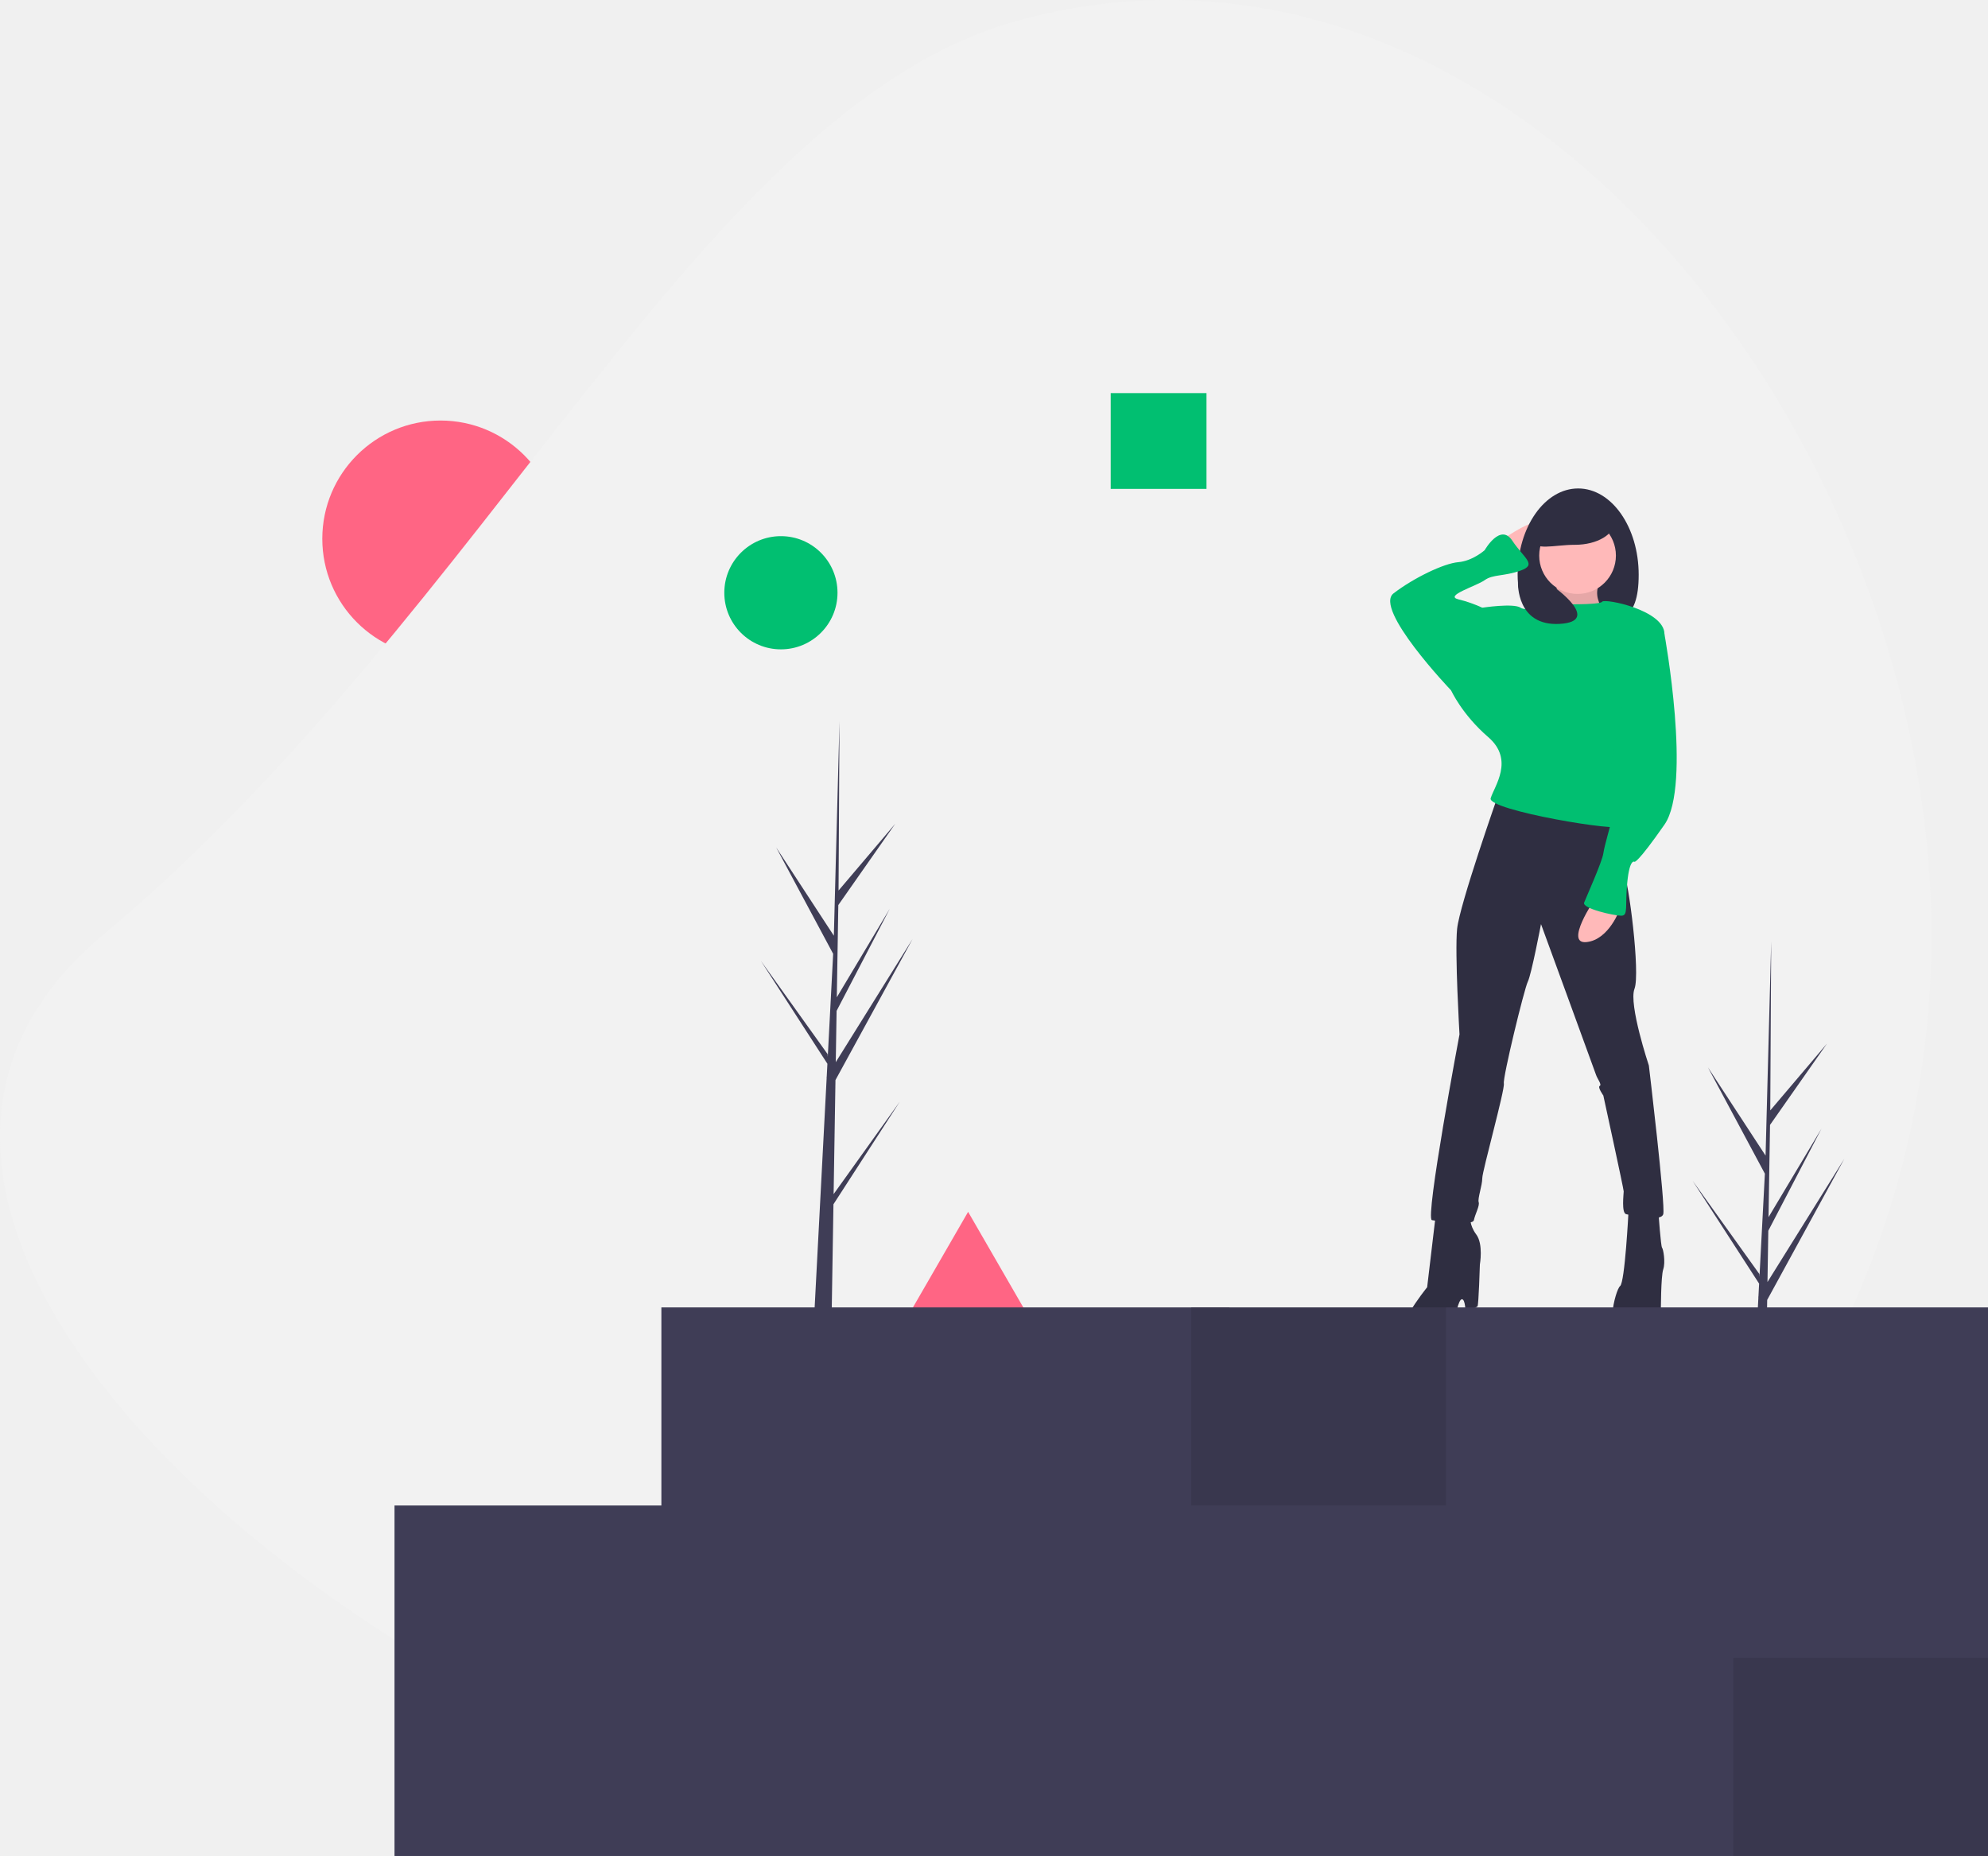
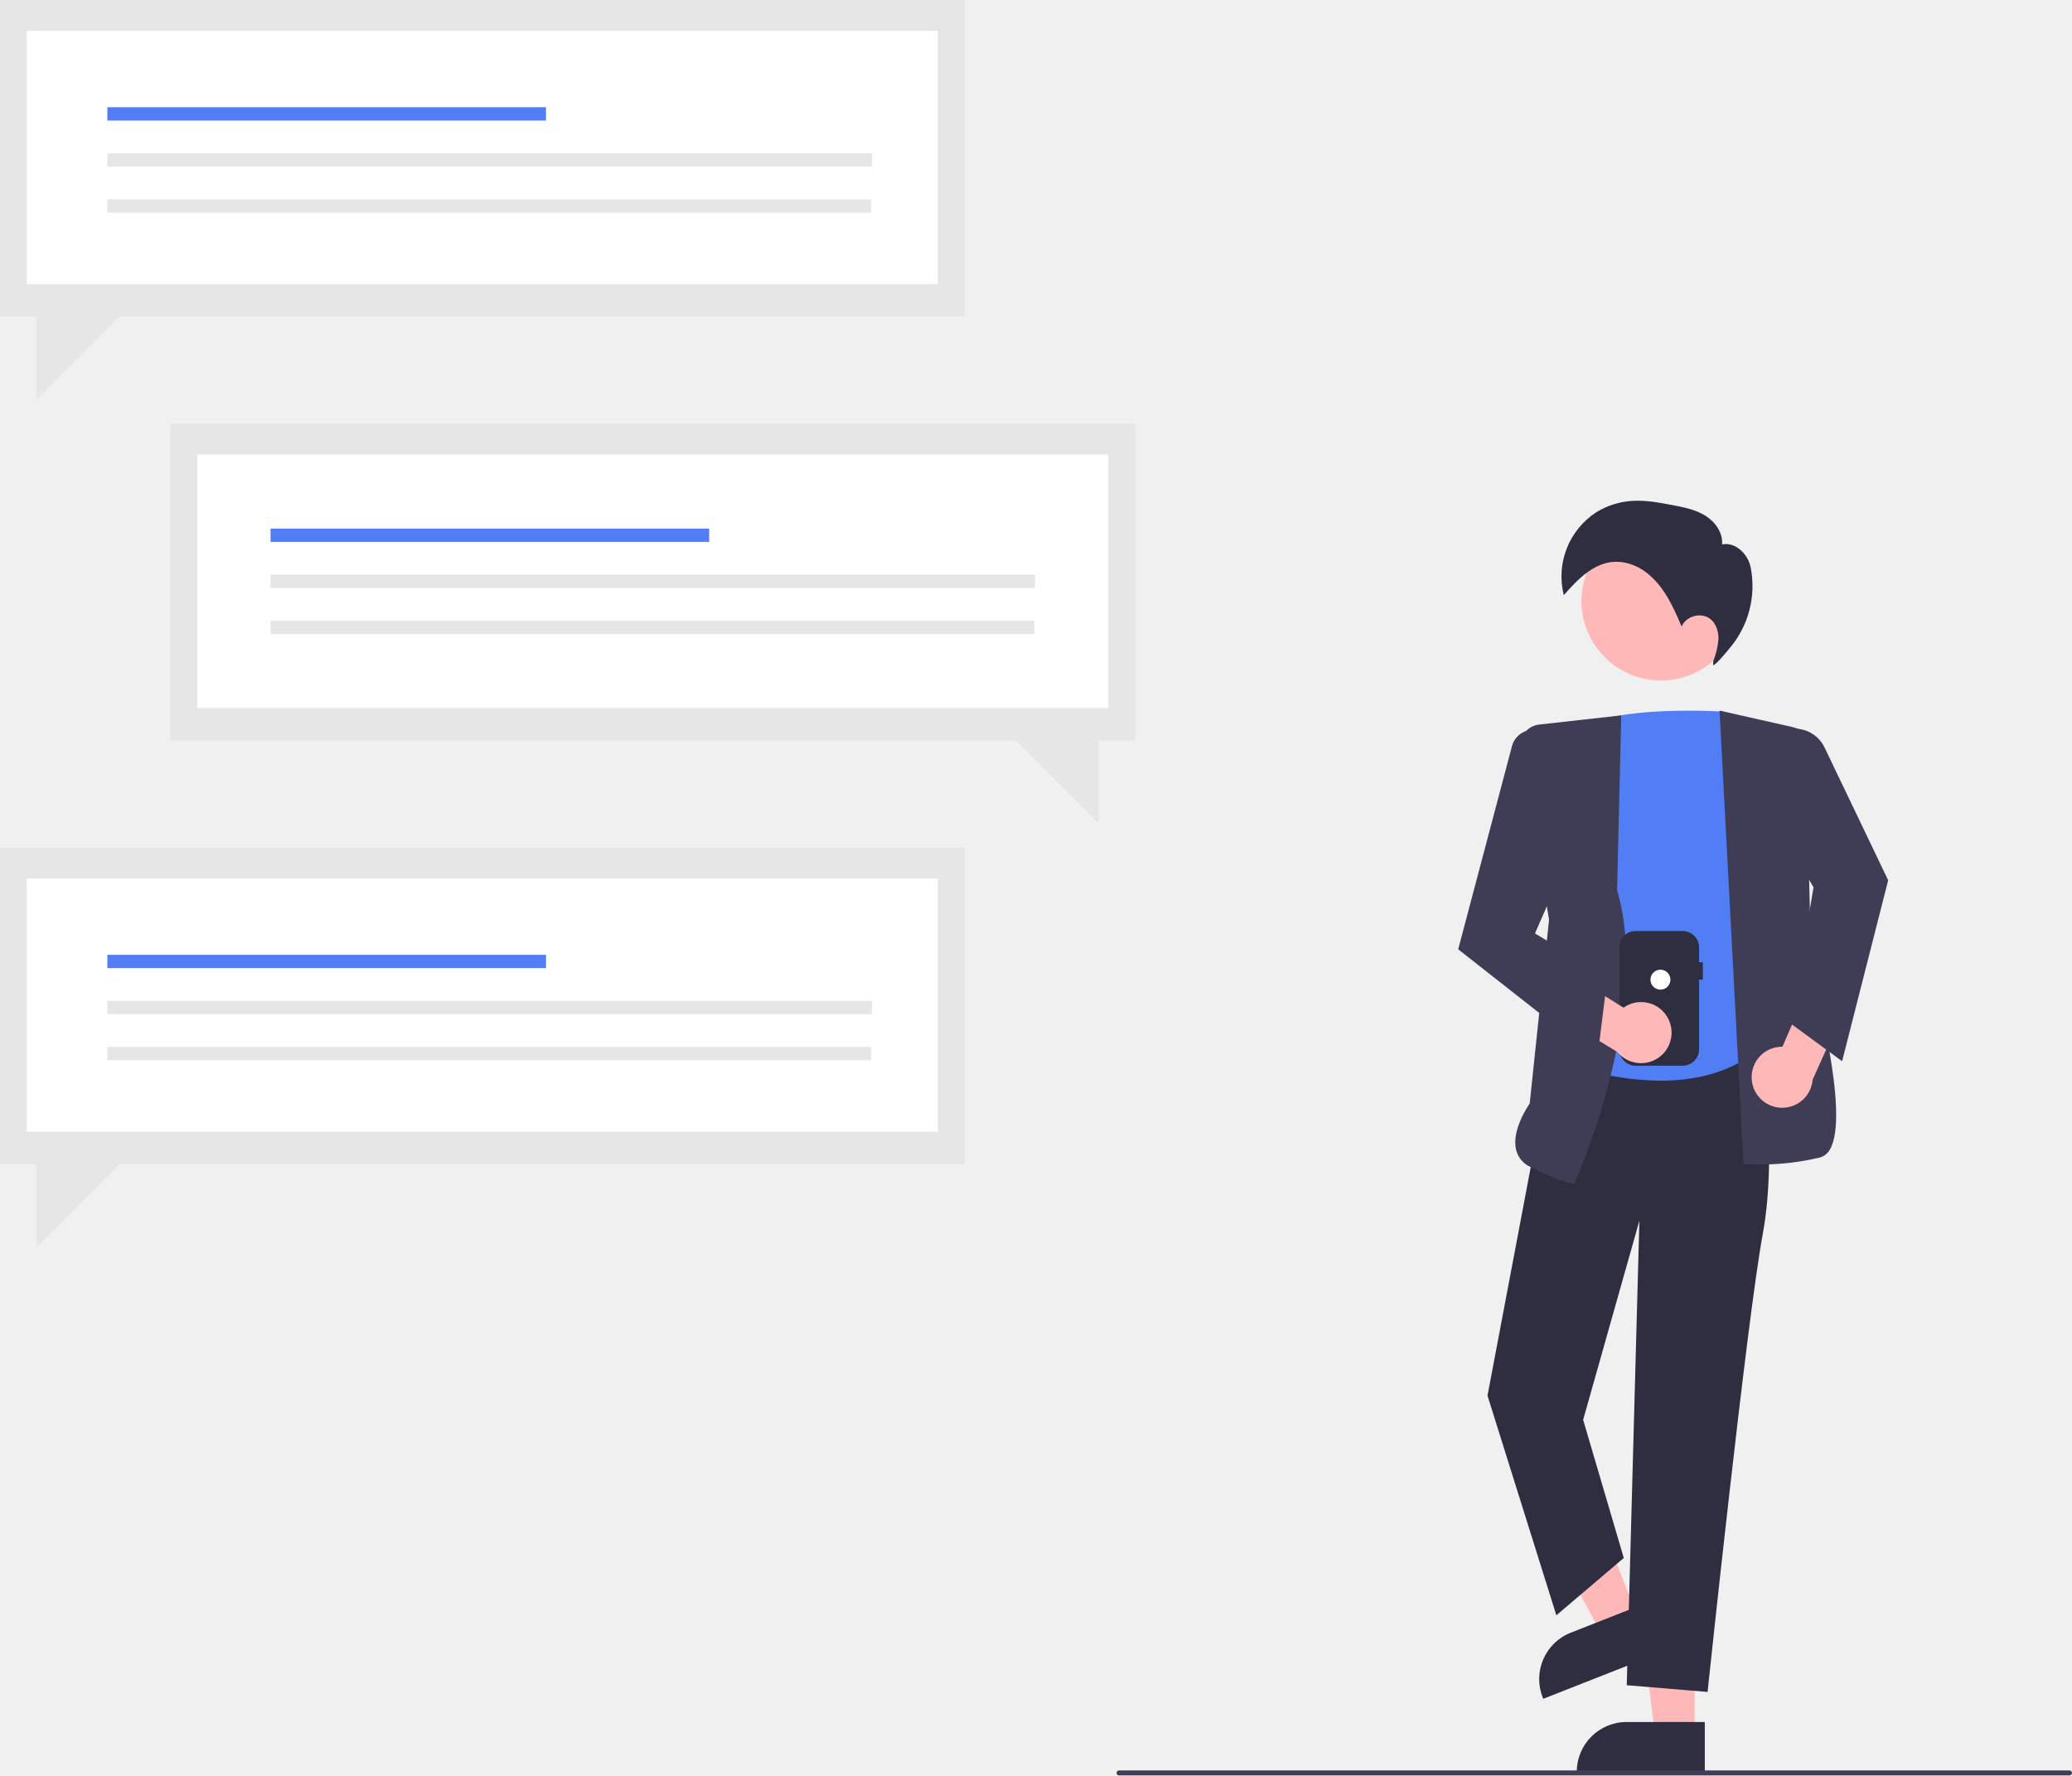
- <svg xmlns="http://www.w3.org/2000/svg" id="b4944583-c201-42f9-8df3-05d47b6498e7" data-name="Layer 1" width="913.223" height="852.58" viewBox="0 0 913.223 852.58">
-   <circle cx="202.37" cy="247.491" r="54.315" fill="#ff6584" />
-   <path d="M1030.611,453.29c0,231.96-188.04,420-420,420s-597.995-271.262-420-420c179.135-149.69,275.342-379.906,420-420C834.144-28.665,1030.611,221.331,1030.611,453.29Z" transform="translate(-143.3887 -23.70991)" fill="#f2f2f2" />
-   <polygon points="444.723 556.681 457.973 579.631 471.223 602.58 444.723 602.58 418.223 602.58 431.473 579.631 444.723 556.681" fill="#ff6584" />
-   <path d="M833.659,271.49s17.618-12.663,19.82-6.607-13.213,17.067-13.213,17.067Z" transform="translate(-143.3887 -23.70991)" fill="#ffb9b9" />
-   <path d="M896.147,287.732c0,21.892-9.426,22.573-24.781,22.573s-30.825-.68-30.825-22.573,12.448-39.64,27.803-39.64S896.147,265.839,896.147,287.732Z" transform="translate(-143.3887 -23.70991)" fill="#2f2e41" />
-   <path d="M858.434,287.456s2.202,16.517-8.258,17.618,34.134,4.404,34.134,4.404-11.562-10.46-5.505-18.719S858.434,287.456,858.434,287.456Z" transform="translate(-143.3887 -23.70991)" fill="#ffb9b9" />
-   <path d="M858.434,287.456s2.202,16.517-8.258,17.618,34.134,4.404,34.134,4.404-11.562-10.46-5.505-18.719S858.434,287.456,858.434,287.456Z" transform="translate(-143.3887 -23.70991)" opacity="0.1" />
-   <path d="M802.828,582.551l-3.854,32.482s-19.269,23.674-7.157,22.022,19.82-3.303,19.82-5.505,1.652-11.011,3.303-11.011,1.652,6.056,1.652,6.056a50.926,50.926,0,0,0,5.505-2.753c.551-.551,1.101-19.269,1.101-19.269s1.652-9.359-1.652-13.764-2.753-8.258-2.753-8.258Z" transform="translate(-143.3887 -23.70991)" fill="#2f2e41" />
-   <path d="M891.467,580.349s-1.652,32.482-3.854,34.134-8.258,25.325,2.753,22.022,15.966-6.607,15.966-8.809,0-17.618,1.101-20.921,0-9.359-.551-9.91-1.652-15.966-1.652-15.966Z" transform="translate(-143.3887 -23.70991)" fill="#2f2e41" />
-   <path d="M831.457,389.308s-17.618,50.1-18.719,61.111,1.101,48.448,1.101,48.448-15.966,84.785-12.663,85.335,18.719,2.753,19.269,0,2.753-6.607,2.202-8.258,1.652-7.708,1.652-11.011,10.46-40.741,9.91-43.493,9.359-43.493,11.011-46.797,6.056-26.426,6.056-26.426,24.775,67.718,25.325,69.369,2.753,4.404,1.652,4.955,1.652,4.404,1.652,4.404,9.359,42.943,9.359,44.044-1.101,9.91,1.101,10.46,15.966,3.854,17.067,0-6.607-68.268-6.607-68.268-9.359-28.078-6.607-35.235-2.753-50.1-4.955-53.403S886.512,401.42,886.512,401.42Z" transform="translate(-143.3887 -23.70991)" fill="#2f2e41" />
-   <circle cx="724.68" cy="255.213" r="17.618" fill="#ffb9b9" />
-   <path d="M858.434,301.22s19.82.551,20.921-1.101,28.629,3.854,28.629,14.865-15.966,53.954-15.966,53.954-6.056,30.831-4.404,34.134-61.111-7.157-59.459-12.663,11.011-17.618-1.101-28.078-17.067-21.471-17.067-21.471l14.314-37.988s14.314-2.202,17.618,0S858.434,301.22,858.434,301.22Z" transform="translate(-143.3887 -23.70991)" fill="#01bf71" />
-   <path d="M813.839,343.612l-3.854-2.753s-35.786-37.437-26.426-44.595,23.123-13.764,29.73-14.314,12.112-5.505,12.112-5.505,7.157-12.663,12.663-4.404,11.562,11.011,3.854,13.764-12.663,1.652-16.516,4.404-18.719,7.157-12.112,8.809a59.094,59.094,0,0,1,11.011,3.854l7.157,12.663Z" transform="translate(-143.3887 -23.70991)" fill="#01bf71" />
-   <path d="M876.052,436.655s-14.314,20.921-3.854,19.82,15.415-15.415,15.415-15.415Z" transform="translate(-143.3887 -23.70991)" fill="#ffb9b9" />
-   <path d="M904.13,312.231l3.854,2.753s12.663,69.369,0,87.537-13.764,17.067-13.764,17.067-2.202-1.652-3.303,9.359.551,15.415-2.753,15.415-18.168-3.303-17.067-6.056,8.258-18.719,8.809-22.573,3.303-12.663,4.404-17.618-4.955-7.708-2.202-18.168,6.607-29.179,6.607-33.033S904.13,312.231,904.13,312.231Z" transform="translate(-143.3887 -23.70991)" fill="#01bf71" />
-   <path d="M885.136,263.232c0,5.929-8.134,10.736-18.168,10.736s-19.269,3.176-19.269-2.753,9.235-18.719,19.269-18.719S885.136,257.303,885.136,263.232Z" transform="translate(-143.3887 -23.70991)" fill="#2f2e41" />
-   <path d="M840.706,291.447s-.742,19.958,19.091,18.857-2.68-17.06-2.68-17.06Z" transform="translate(-143.3887 -23.70991)" fill="#2f2e41" />
-   <polygon points="382.936 548.542 383.788 496.142 419.223 431.315 383.921 487.922 384.304 464.361 408.725 417.459 384.405 458.126 384.405 458.126 385.094 415.75 411.245 378.41 385.202 409.086 385.632 331.383 382.929 434.248 383.151 430.004 356.563 389.307 382.725 438.15 380.247 485.477 380.173 484.221 349.522 441.393 380.081 488.658 379.771 494.577 379.715 494.666 379.741 495.152 373.455 615.224 381.853 615.224 382.861 553.204 413.344 506.055 382.936 548.542" fill="#3f3d56" />
-   <polygon points="810.936 649.542 811.788 597.142 847.223 532.315 811.921 588.922 812.304 565.361 836.725 518.459 812.405 559.126 812.405 559.126 813.094 516.75 839.245 479.41 813.202 510.086 813.632 432.383 810.929 535.248 811.151 531.004 784.563 490.307 810.725 539.15 808.247 586.477 808.173 585.221 777.522 542.393 808.081 589.658 807.771 595.577 807.715 595.666 807.741 596.152 801.455 716.224 809.853 716.224 810.861 654.204 841.344 607.055 810.936 649.542" fill="#3f3d56" />
-   <rect x="547.223" y="600.58" width="366" height="252" fill="#3f3d56" />
-   <polygon points="303.817 600.58 303.817 691.58 181.223 691.58 181.223 852.58 564.723 852.58 564.723 600.58 303.817 600.58" fill="#3f3d56" />
-   <rect x="547.223" y="600.58" width="117" height="91" opacity="0.1" />
-   <rect x="796.223" y="761.58" width="117" height="91" opacity="0.1" />
-   <circle cx="358.723" cy="272.29" r="26" fill="#01bf71" />
-   <rect x="510.223" y="180.58" width="44" height="44" fill="#01bf71" />
+ <svg xmlns="http://www.w3.org/2000/svg" id="a3c5dfd7-be65-444e-9313-11a650221507" data-name="Layer 1" width="830.567" height="711.727" viewBox="0 0 830.567 711.727">
+   <polygon points="68.348 169.893 455 169.893 455 296.824 440.354 296.824 440.354 330.021 407.157 296.824 68.348 296.824 68.348 169.893" fill="#e6e6e6" />
+   <rect x="79.088" y="182.253" width="365.172" height="101.545" fill="#fff" />
+   <rect x="108.453" y="211.9" width="175.821" height="5.336" fill="#517df5" />
+   <rect x="108.453" y="230.358" width="306.441" height="5.336" fill="#e6e6e6" />
+   <rect x="108.453" y="248.816" width="306.141" height="5.336" fill="#e6e6e6" />
+   <polygon points="386.652 339.785 0 339.785 0 466.717 14.646 466.717 14.646 499.914 47.843 466.717 386.652 466.717 386.652 339.785" fill="#e6e6e6" />
+   <rect x="10.74" y="352.146" width="365.172" height="101.545" fill="#fff" />
+   <rect x="43.035" y="382.769" width="175.821" height="5.336" fill="#517df5" />
+   <rect x="43.035" y="401.227" width="306.441" height="5.336" fill="#e6e6e6" />
+   <rect x="43.035" y="419.685" width="306.141" height="5.336" fill="#e6e6e6" />
+   <polygon points="386.652 0 0 0 0 126.931 14.646 126.931 14.646 160.129 47.843 126.931 386.652 126.931 386.652 0" fill="#e6e6e6" />
+   <rect x="10.74" y="12.361" width="365.172" height="101.545" fill="#fff" />
+   <rect x="43.035" y="42.984" width="175.821" height="5.336" fill="#517df5" />
+   <rect x="43.035" y="61.442" width="306.441" height="5.336" fill="#e6e6e6" />
+   <rect x="43.035" y="79.9" width="306.141" height="5.336" fill="#e6e6e6" />
+   <polygon points="679.314 695.51 663.401 695.509 655.83 634.126 679.317 634.128 679.314 695.51" fill="#ffb8b8" />
+   <path d="M868.09,805.072l-51.313-.002v-.649a19.974,19.974,0,0,1,19.973-19.972h.001l31.34.001Z" transform="translate(-184.7166 -94.13627)" fill="#2f2e41" />
+   <polygon points="656.939 649.359 642.131 655.186 612.608 600.84 634.464 592.24 656.939 649.359" fill="#ffb8b8" />
+   <path d="M851.081,756.364l-47.75,18.789-.238-.604a19.974,19.974,0,0,1,11.271-25.899l.001-0,29.164-11.476Z" transform="translate(-184.7166 -94.13627)" fill="#2f2e41" />
+   <path d="M836.806,769.701l5.067-186.224-22.548,79.833,16.292,55.393-27.029,22.975L781.036,653.772l-.049-.155L808.371,508.87l80.991-3.918.579-.029.093.573c.078.482,7.732,48.541,1.296,83.297C884.918,623.416,869.426,770.289,869.27,771.77l-.067.631Z" transform="translate(-184.7166 -94.13627)" fill="#2f2e41" />
+   <path d="M812.567,520.48l-.457-.183,15.03-137.884.439-.11c15.275-3.819,35.856-3.485,46.765-2.947a7.205,7.205,0,0,1,6.748,6.092l18.07,119.012-.149.213c-12.493,17.846-31.581,22.697-48.649,22.697A115.2,115.2,0,0,1,812.567,520.48Z" transform="translate(-184.7166 -94.13627)" fill="#517df5" />
+   <path d="M884.143,560.764l-.543-.049L874,379l29.17,6.588A13.173,13.173,0,0,1,913.296,400.092L909.513,430.297l1.296,53.139c.903,3.264,15.673,57.335,7.467,71.424a6.544,6.544,0,0,1-4.062,3.292,101.773,101.773,0,0,1-24.058,2.815C886.474,560.966,884.199,560.77,884.143,560.764Z" transform="translate(-184.7166 -94.13627)" fill="#3f3d56" />
+   <path d="M798.239,561.997a10.321,10.321,0,0,1-5.78-6.867c-1.901-7.653,4.516-17.277,5.442-18.613l7.761-73.733-11.545-68.114a8.681,8.681,0,0,1,7.597-10.079l32.884-3.667-1.669,70.072c14.114,47.705-16.622,116.489-16.935,117.179l-.173.382h-.419C815.239,568.555,811.208,568.481,798.239,561.997Z" transform="translate(-184.7166 -94.13627)" fill="#3f3d56" />
+   <circle cx="850.518" cy="335.048" r="31.882" transform="translate(-241.1986 354.8819) rotate(-28.6632)" fill="#ffb8b8" />
+   <path d="M887.025,527.879a12.172,12.172,0,0,1,12.192-14.132l11.035-25.532,17.151,2.922L911.313,526.974a12.238,12.238,0,0,1-24.288.905Z" transform="translate(-184.7166 -94.13627)" fill="#ffb8b8" />
+   <path d="M902.562,504.483l9.113-54.677-15.566-25.943,3.965-37.012.883-.221a13.251,13.251,0,0,1,15.112,7.105l25.427,53.066.102.212-18.468,72.554Z" transform="translate(-184.7166 -94.13627)" fill="#3f3d56" />
+   <path d="M871.414,360.757c.729.211,3.788-3.245,7.139-7.387a38.472,38.472,0,0,0,8.02-31.252c-.046-.247-.093-.481-.139-.701-1.11-5.28-6.146-10.144-11.425-9.026.399-4.678-2.752-9.084-6.745-11.553s-8.725-3.385-13.338-4.255c-5.263-.993-10.593-1.991-15.938-1.652a31.108,31.108,0,0,0-14.533,4.642,30.683,30.683,0,0,0-12.886,33.15c6.717-7.628,14.678-15.925,26.183-12.619a21.109,21.109,0,0,1,7.159,3.744c6.993,5.492,10.508,13.58,13.909,21.483,1.699-4.325,8-5.952,11.58-2.99,2.298,1.901,3.244,5.062,3.157,8.043a29.615,29.615,0,0,1-2.041,8.674" transform="translate(-184.7166 -94.13627)" fill="#2f2e41" />
+   <path d="M867.303,479.864h-1.5v-5.901a6.606,6.606,0,0,0-6.599-6.599H840.402a6.606,6.606,0,0,0-6.599,6.599V514.765a6.606,6.606,0,0,0,6.599,6.599h18.803a6.606,6.606,0,0,0,6.599-6.599V486.864h1.5Z" transform="translate(-184.7166 -94.13627)" fill="#2f2e41" />
+   <circle cx="665.586" cy="392.727" r="4" fill="#fff" />
+   <path d="M853.567,502.802a12.172,12.172,0,0,0-18.059-4.713L811.93,483.334,799.468,495.475l33.59,20.37A12.238,12.238,0,0,0,853.567,502.802Z" transform="translate(-184.7166 -94.13627)" fill="#ffb8b8" />
+   <path d="M769.235,474.693l21.575-81.506a8.724,8.724,0,0,1,9.946-6.32l7.418,1.348,7.904,43.473L800.003,468.332l29.079,17.458-4.089,32.711Z" transform="translate(-184.7166 -94.13627)" fill="#3f3d56" />
+   <path d="M1014.283,805.864h-381a1,1,0,0,1,0-2h381a1,1,0,0,1,0,2Z" transform="translate(-184.7166 -94.13627)" fill="#3f3d56" />
</svg>
